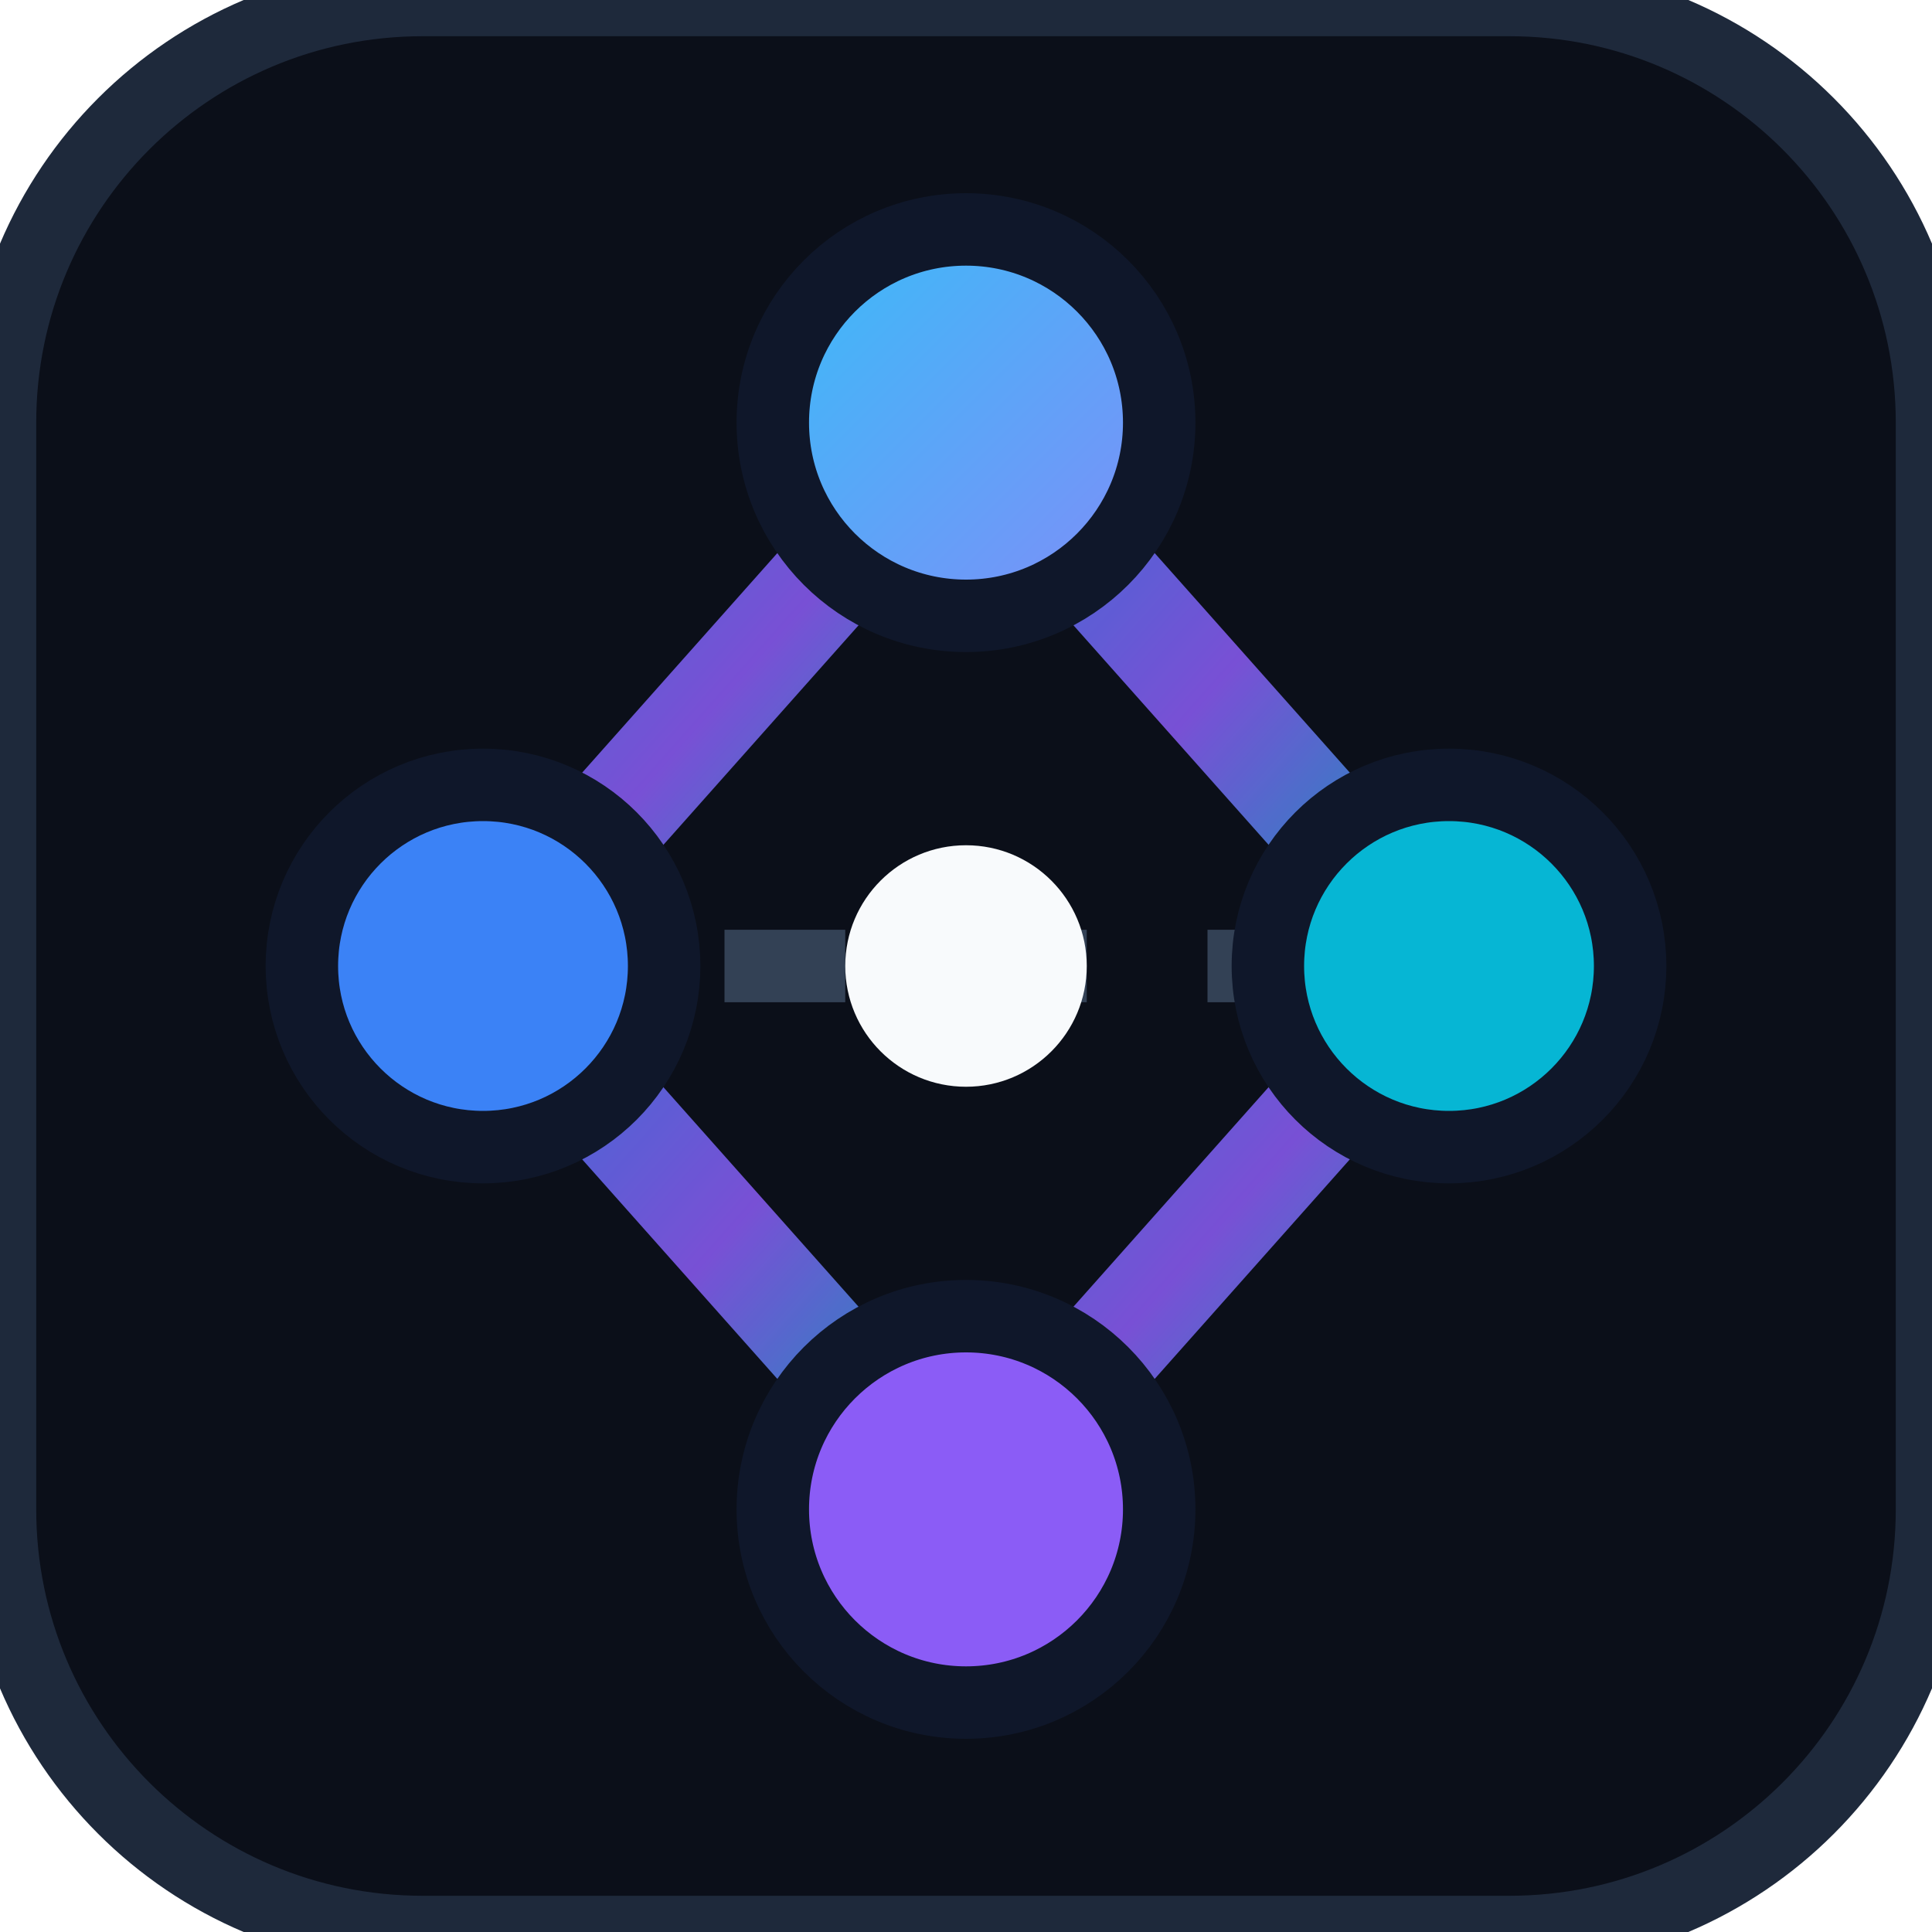
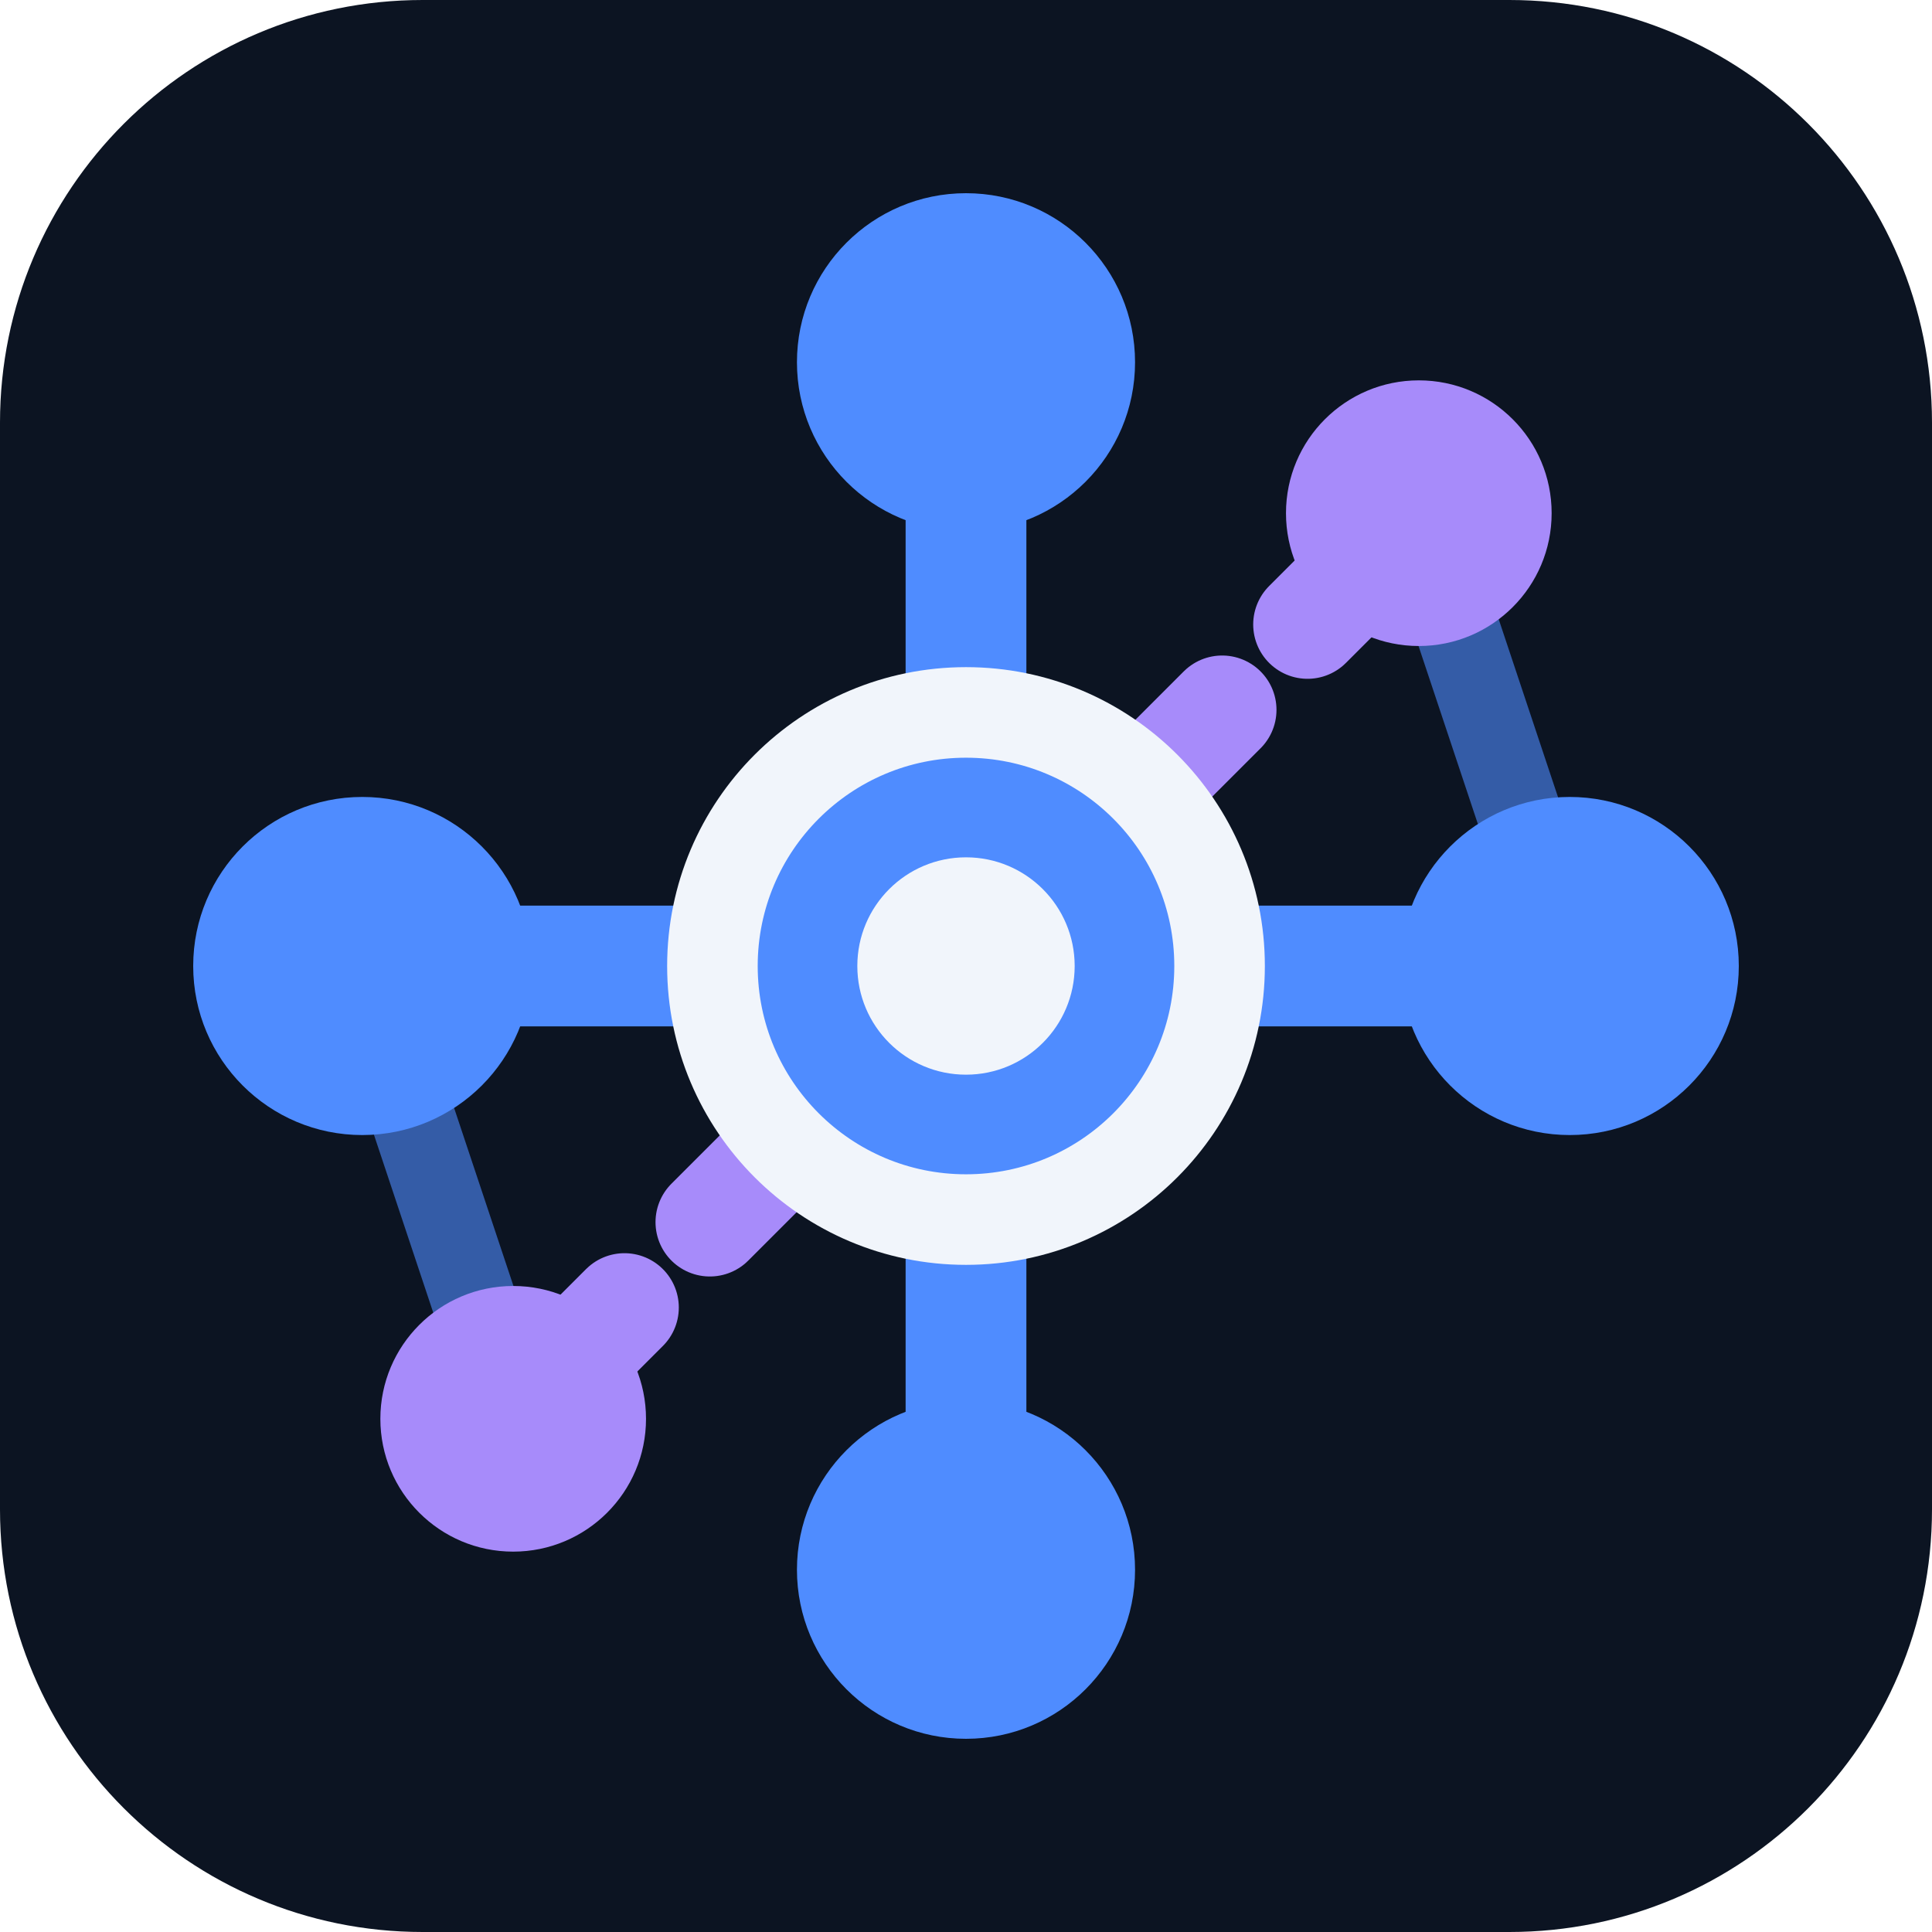
- <svg xmlns="http://www.w3.org/2000/svg" viewBox="0 0 32 32" width="32" height="32">
-   <defs>
-     <linearGradient id="brandGrad" x1="0%" y1="0%" x2="100%" y2="100%">
-       <stop offset="0%" stop-color="#3b82f6" />
-       <stop offset="50%" stop-color="#8b5cf6" />
-       <stop offset="100%" stop-color="#06b6d4" />
-     </linearGradient>
-     <linearGradient id="nodeGrad" x1="0%" y1="0%" x2="100%" y2="100%">
-       <stop offset="0%" stop-color="#38bdf8" />
-       <stop offset="100%" stop-color="#818cf8" />
-     </linearGradient>
-   </defs>
-   <rect width="32" height="32" rx="7" fill="#0b0f19" stroke="#1e293b" stroke-width="1.2" />
-   <line x1="8" y1="16" x2="16" y2="7" stroke="url(#brandGrad)" stroke-width="1.8" stroke-linecap="round" opacity="0.85" />
-   <line x1="16" y1="7" x2="24" y2="16" stroke="url(#brandGrad)" stroke-width="1.8" stroke-linecap="round" opacity="0.85" />
-   <line x1="8" y1="16" x2="16" y2="25" stroke="url(#brandGrad)" stroke-width="1.8" stroke-linecap="round" opacity="0.85" />
-   <line x1="16" y1="25" x2="24" y2="16" stroke="url(#brandGrad)" stroke-width="1.8" stroke-linecap="round" opacity="0.85" />
-   <line x1="8" y1="16" x2="24" y2="16" stroke="#334155" stroke-width="1.2" stroke-dasharray="2 2" />
-   <circle cx="16" cy="7" r="3.2" fill="url(#nodeGrad)" stroke="#0f172a" stroke-width="1.2" />
-   <circle cx="8" cy="16" r="3" fill="#3b82f6" stroke="#0f172a" stroke-width="1.2" />
-   <circle cx="24" cy="16" r="3" fill="#06b6d4" stroke="#0f172a" stroke-width="1.2" />
-   <circle cx="16" cy="25" r="3.2" fill="#8b5cf6" stroke="#0f172a" stroke-width="1.2" />
-   <circle cx="16" cy="16" r="2" fill="#f8fafc" />
+ <svg xmlns="http://www.w3.org/2000/svg" viewBox="0 0 32 32" fill="none">
+   <rect width="32" height="32" rx="7" fill="#0C1422" />
+   <line x1="16" y1="16" x2="16" y2="6" stroke="#4F8CFF" stroke-width="2" stroke-linecap="round" />
+   <line x1="16" y1="16" x2="26" y2="16" stroke="#4F8CFF" stroke-width="2" stroke-linecap="round" />
+   <line x1="16" y1="16" x2="16" y2="26" stroke="#4F8CFF" stroke-width="2" stroke-linecap="round" />
+   <line x1="16" y1="16" x2="6" y2="16" stroke="#4F8CFF" stroke-width="2" stroke-linecap="round" />
+   <line x1="16" y1="16" x2="23.5" y2="8.5" stroke="#A78BFA" stroke-width="1.8" stroke-linecap="round" stroke-dasharray="2 2" />
+   <line x1="16" y1="16" x2="8.5" y2="23.5" stroke="#A78BFA" stroke-width="1.8" stroke-linecap="round" stroke-dasharray="2 2" />
+   <line x1="23.5" y1="8.5" x2="26" y2="16" stroke="#4F8CFF" stroke-width="1.4" stroke-opacity="0.6" />
+   <line x1="6" y1="16" x2="8.5" y2="23.5" stroke="#4F8CFF" stroke-width="1.4" stroke-opacity="0.6" />
+   <circle cx="16" cy="6" r="2.8" fill="#4F8CFF" />
+   <circle cx="26" cy="16" r="2.8" fill="#4F8CFF" />
+   <circle cx="16" cy="26" r="2.8" fill="#4F8CFF" />
+   <circle cx="6" cy="16" r="2.8" fill="#4F8CFF" />
+   <circle cx="23.5" cy="8.5" r="2.2" fill="#A78BFA" />
+   <circle cx="8.5" cy="23.5" r="2.2" fill="#A78BFA" />
+   <circle cx="16" cy="16" r="4.2" fill="#4F8CFF" stroke="#F1F5FB" stroke-width="1.5" />
+   <circle cx="16" cy="16" r="1.8" fill="#F1F5FB" />
</svg>
